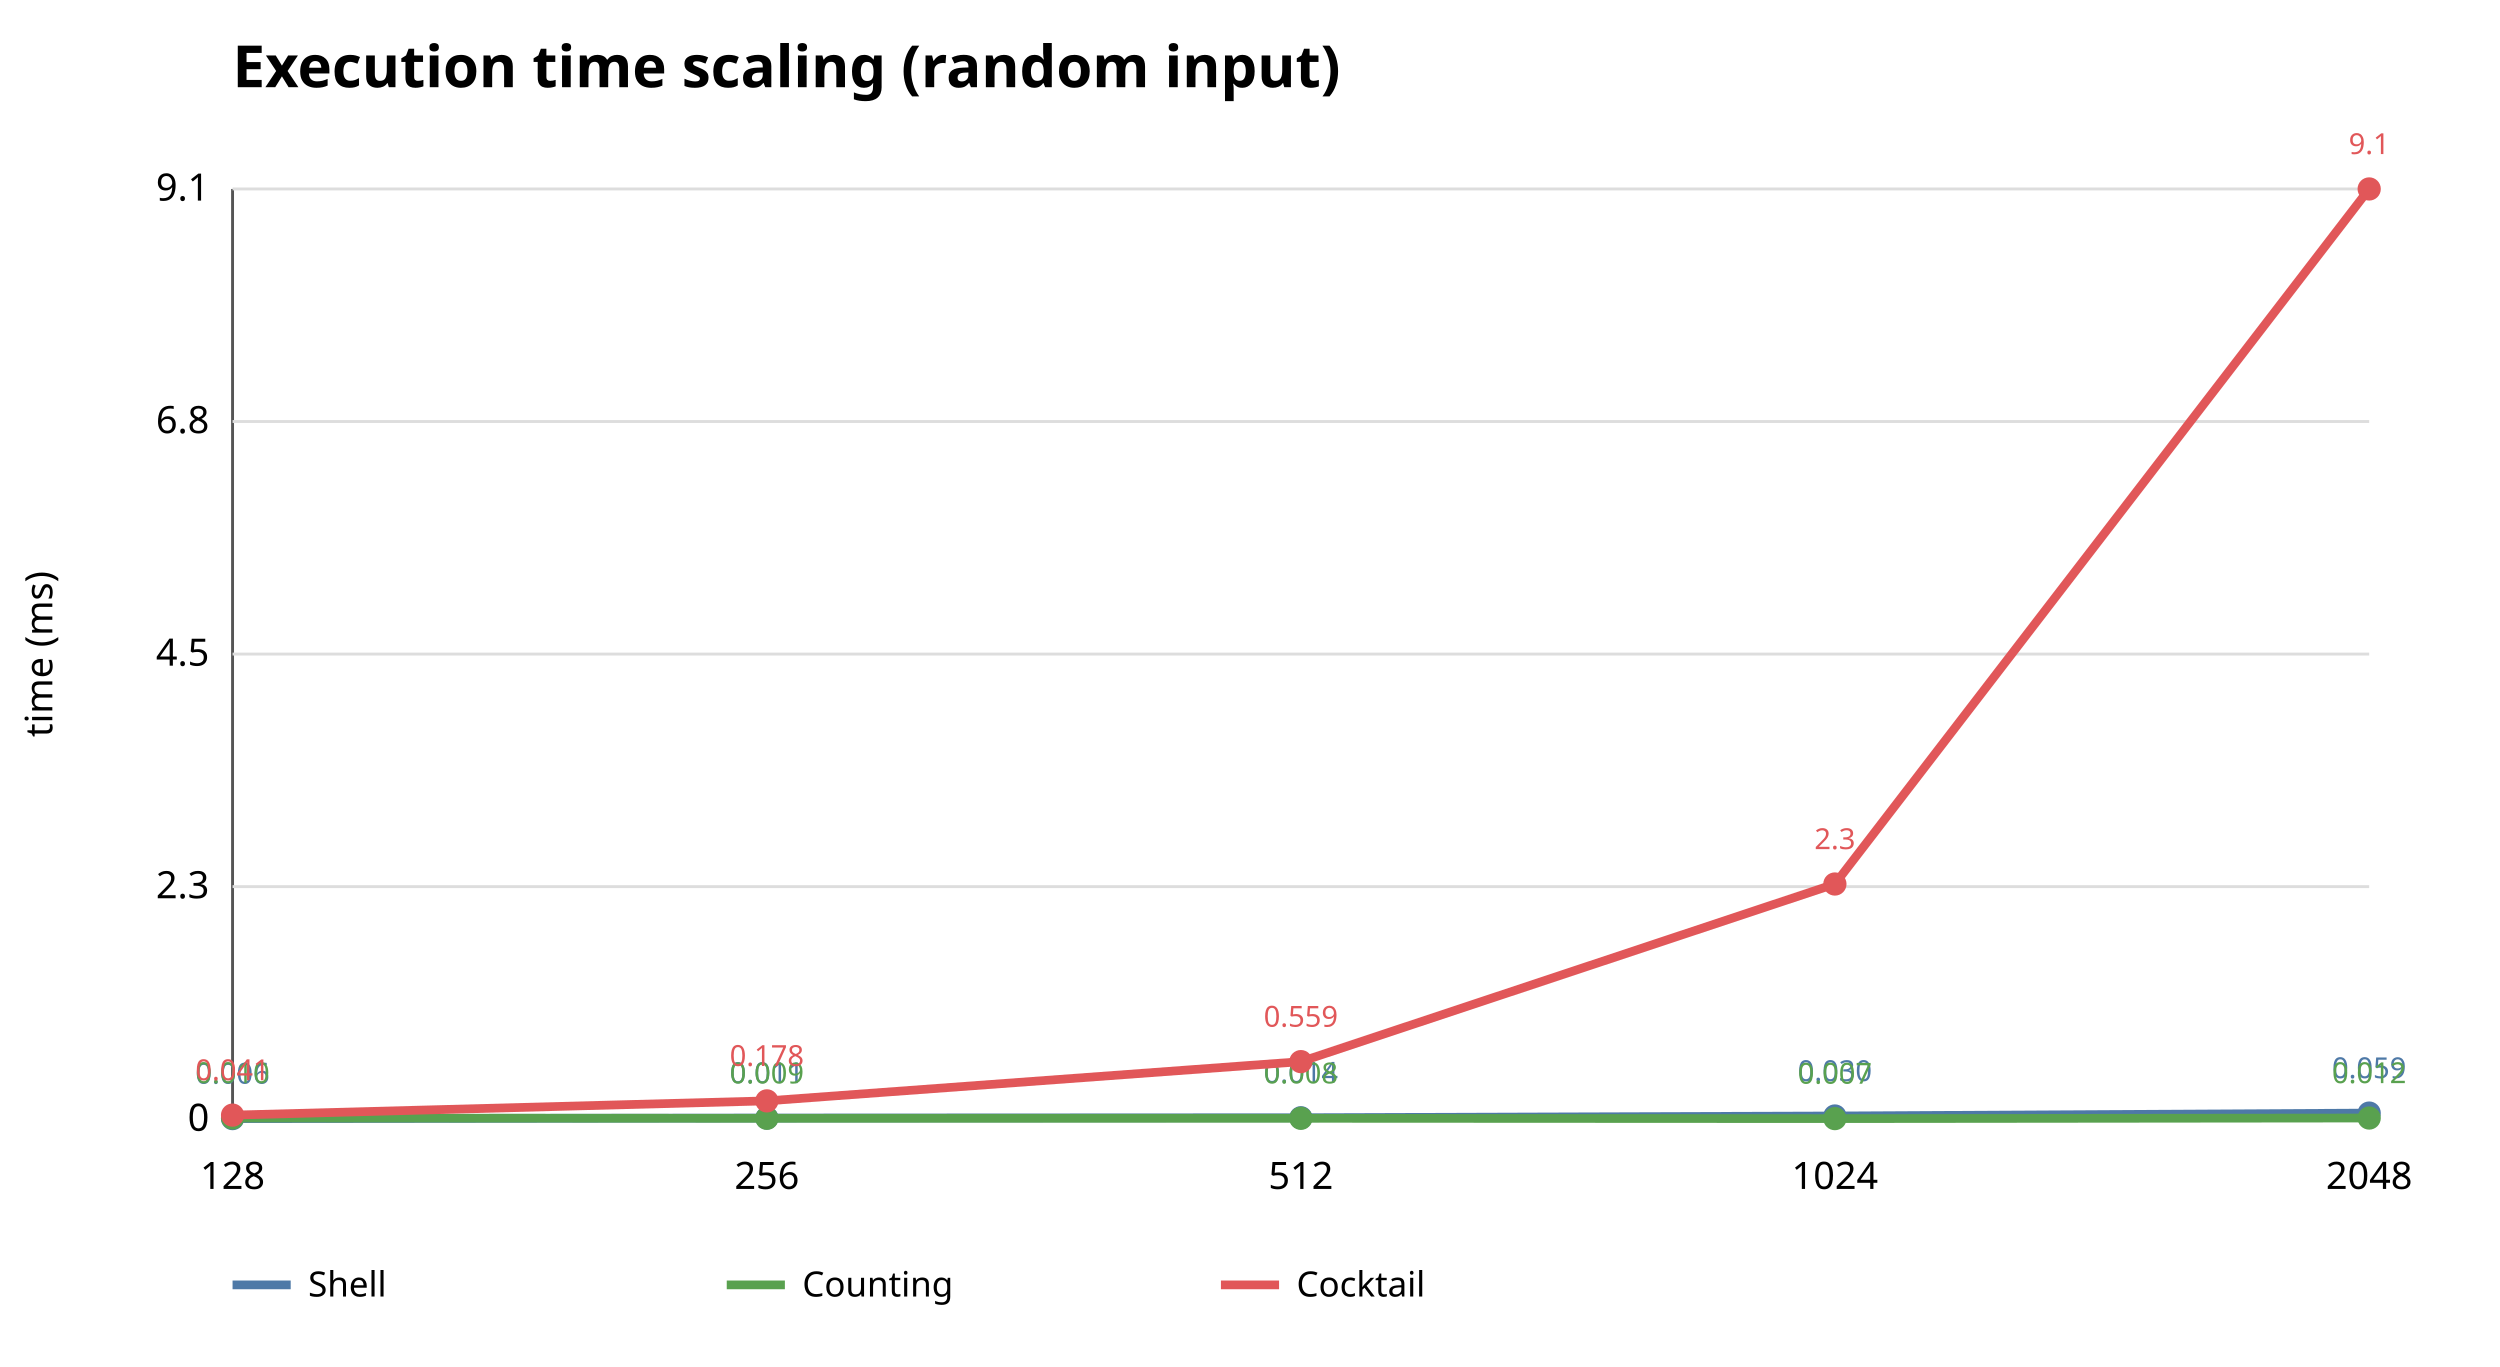
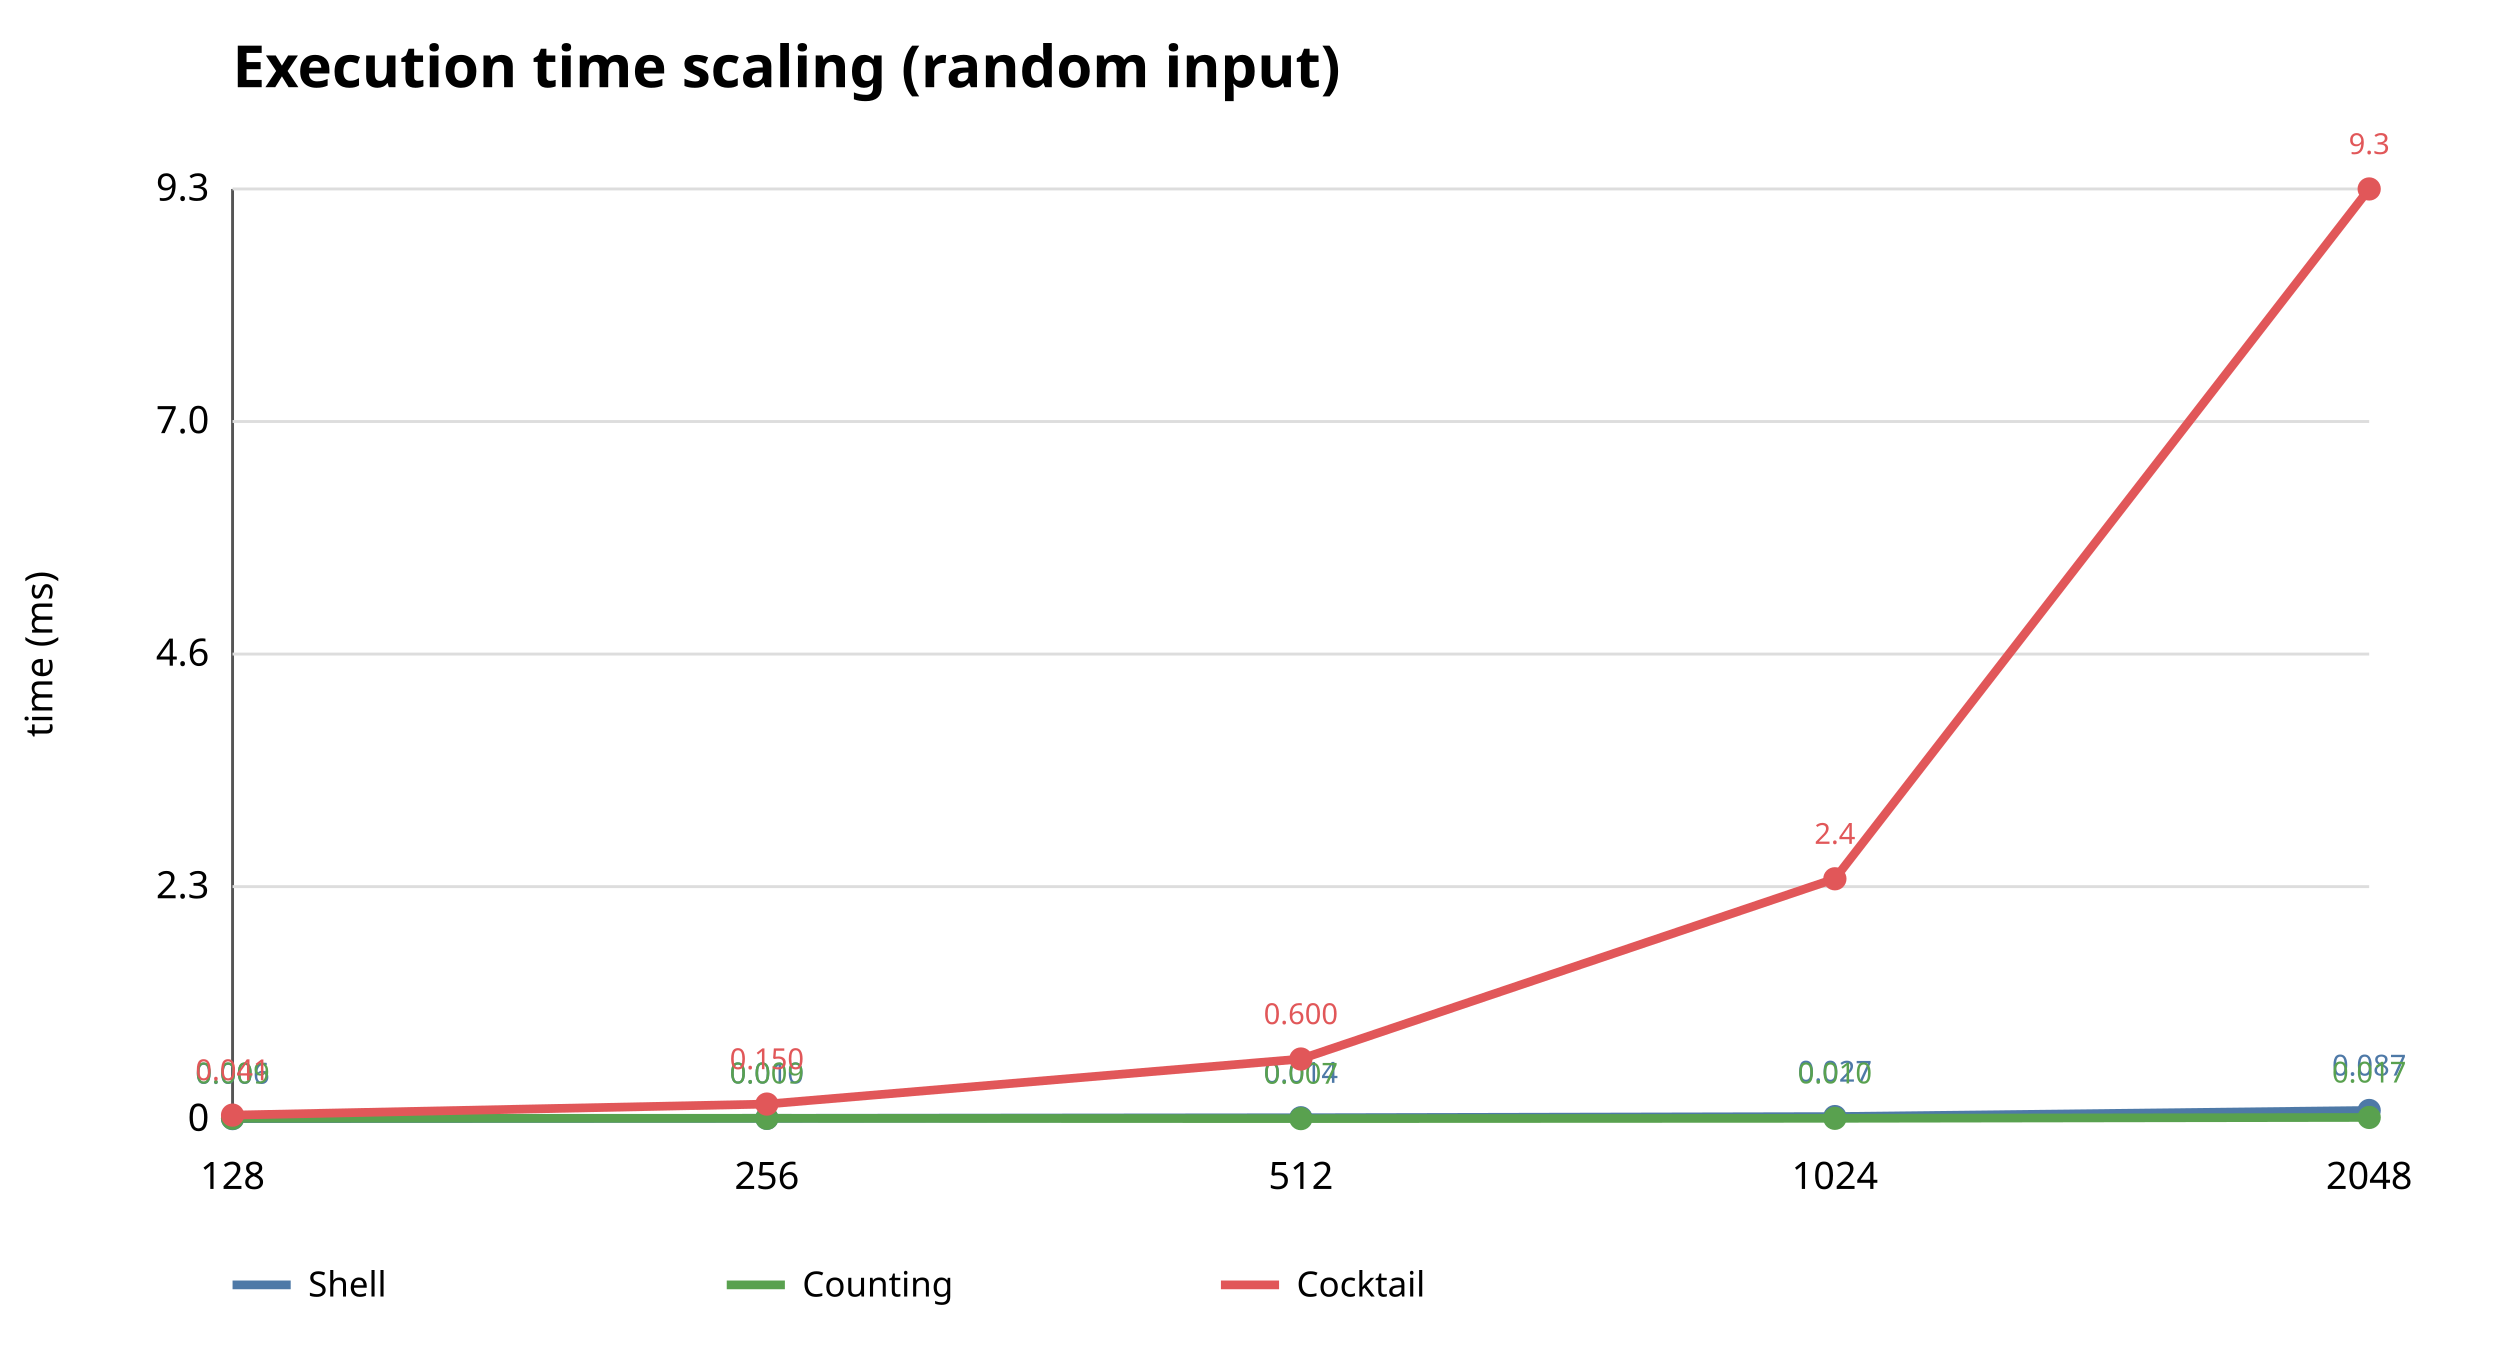
<svg xmlns="http://www.w3.org/2000/svg" viewBox="0 0 860 470">
  <style>text{font:13px sans-serif}.title{font-size:20px;font-weight:bold}.axis{stroke:#555}.grid{stroke:#ddd}.legend{font-size:12px}.point-label{font-size:10px}</style>
  <text class="title" x="80" y="30">Execution time scaling (random input)</text>
  <text transform="translate(18 225.0) rotate(-90)" text-anchor="middle">time (ms)</text>
  <line class="axis" x1="80" y1="65" x2="80" y2="385" />
  <line class="axis" x1="80" y1="385" x2="815" y2="385" />
  <line class="grid" x1="80" y1="385.0" x2="815" y2="385.0" />
  <text x="72" y="389.0" text-anchor="end">0</text>
  <line class="grid" x1="80" y1="305.0" x2="815" y2="305.0" />
  <text x="72" y="309.0" text-anchor="end">2.3</text>
  <line class="grid" x1="80" y1="225.0" x2="815" y2="225.0" />
-   <text x="72" y="229.0" text-anchor="end">4.5</text>
+   <text x="72" y="229.0" text-anchor="end">4.6</text>
  <line class="grid" x1="80" y1="145.0" x2="815" y2="145.0" />
-   <text x="72" y="149.0" text-anchor="end">6.8</text>
+   <text x="72" y="149.0" text-anchor="end">7.0</text>
  <line class="grid" x1="80" y1="65.0" x2="815" y2="65.0" />
-   <text x="72" y="69.0" text-anchor="end">9.1</text>
+   <text x="72" y="69.0" text-anchor="end">9.3</text>
  <text x="80.0" y="409" text-anchor="middle">128</text>
  <text x="263.8" y="409" text-anchor="middle">256</text>
  <text x="447.5" y="409" text-anchor="middle">512</text>
  <text x="631.2" y="409" text-anchor="middle">1024</text>
  <text x="815.0" y="409" text-anchor="middle">2048</text>
-   <polyline fill="none" stroke="#4e79a7" stroke-width="3" points="80.0,384.8 263.8,384.6 447.5,384.5 631.2,383.9 815.0,382.9" />
+   <polyline fill="none" stroke="#4e79a7" stroke-width="3" points="80.0,384.8 263.8,384.7 447.5,384.5 631.2,384.1 815.0,382.0" />
  <circle cx="80.0" cy="384.8" r="4" fill="#4e79a7" />
  <text class="point-label" x="80.0" y="372.8" text-anchor="middle" fill="#4e79a7">0.006</text>
-   <circle cx="263.8" cy="384.6" r="4" fill="#4e79a7" />
-   <text class="point-label" x="263.8" y="372.6" text-anchor="middle" fill="#4e79a7">0.011</text>
+   <circle cx="263.8" cy="384.7" r="4" fill="#4e79a7" />
+   <text class="point-label" x="263.8" y="372.7" text-anchor="middle" fill="#4e79a7">0.010</text>
  <circle cx="447.5" cy="384.5" r="4" fill="#4e79a7" />
  <text class="point-label" x="447.5" y="372.5" text-anchor="middle" fill="#4e79a7">0.014</text>
-   <circle cx="631.2" cy="383.9" r="4" fill="#4e79a7" />
-   <text class="point-label" x="631.2" y="371.9" text-anchor="middle" fill="#4e79a7">0.030</text>
-   <circle cx="815.0" cy="382.9" r="4" fill="#4e79a7" />
-   <text class="point-label" x="815.0" y="370.9" text-anchor="middle" fill="#4e79a7">0.059</text>
-   <polyline fill="none" stroke="#59a14f" stroke-width="3" points="80.0,384.6 263.8,384.7 447.5,384.7 631.2,384.8 815.0,384.6" />
-   <circle cx="80.0" cy="384.6" r="4" fill="#59a14f" />
-   <text class="point-label" x="80.0" y="372.6" text-anchor="middle" fill="#59a14f">0.010</text>
+   <circle cx="631.2" cy="384.1" r="4" fill="#4e79a7" />
+   <text class="point-label" x="631.2" y="372.1" text-anchor="middle" fill="#4e79a7">0.027</text>
+   <circle cx="815.0" cy="382.0" r="4" fill="#4e79a7" />
+   <text class="point-label" x="815.0" y="370.0" text-anchor="middle" fill="#4e79a7">0.087</text>
+   <polyline fill="none" stroke="#59a14f" stroke-width="3" points="80.0,384.7 263.8,384.7 447.5,384.8 631.2,384.7 815.0,384.4" />
+   <circle cx="80.0" cy="384.7" r="4" fill="#59a14f" />
+   <text class="point-label" x="80.0" y="372.7" text-anchor="middle" fill="#59a14f">0.009</text>
  <circle cx="263.8" cy="384.7" r="4" fill="#59a14f" />
  <text class="point-label" x="263.8" y="372.7" text-anchor="middle" fill="#59a14f">0.009</text>
-   <circle cx="447.5" cy="384.7" r="4" fill="#59a14f" />
-   <text class="point-label" x="447.5" y="372.7" text-anchor="middle" fill="#59a14f">0.008</text>
-   <circle cx="631.2" cy="384.8" r="4" fill="#59a14f" />
-   <text class="point-label" x="631.2" y="372.8" text-anchor="middle" fill="#59a14f">0.007</text>
-   <circle cx="815.0" cy="384.6" r="4" fill="#59a14f" />
-   <text class="point-label" x="815.0" y="372.6" text-anchor="middle" fill="#59a14f">0.012</text>
-   <polyline fill="none" stroke="#e15759" stroke-width="3" points="80.0,383.6 263.8,378.7 447.5,365.2 631.2,304.1 815.0,65.0" />
+   <circle cx="447.5" cy="384.8" r="4" fill="#59a14f" />
+   <text class="point-label" x="447.5" y="372.8" text-anchor="middle" fill="#59a14f">0.007</text>
+   <circle cx="631.2" cy="384.7" r="4" fill="#59a14f" />
+   <text class="point-label" x="631.2" y="372.7" text-anchor="middle" fill="#59a14f">0.010</text>
+   <circle cx="815.0" cy="384.4" r="4" fill="#59a14f" />
+   <text class="point-label" x="815.0" y="372.4" text-anchor="middle" fill="#59a14f">0.017</text>
+   <polyline fill="none" stroke="#e15759" stroke-width="3" points="80.0,383.6 263.8,379.8 447.5,364.3 631.2,302.3 815.0,65.0" />
  <circle cx="80.0" cy="383.6" r="4" fill="#e15759" />
  <text class="point-label" x="80.0" y="371.6" text-anchor="middle" fill="#e15759">0.041</text>
-   <circle cx="263.8" cy="378.7" r="4" fill="#e15759" />
-   <text class="point-label" x="263.8" y="366.7" text-anchor="middle" fill="#e15759">0.178</text>
-   <circle cx="447.5" cy="365.2" r="4" fill="#e15759" />
-   <text class="point-label" x="447.5" y="353.2" text-anchor="middle" fill="#e15759">0.559</text>
-   <circle cx="631.2" cy="304.1" r="4" fill="#e15759" />
-   <text class="point-label" x="631.2" y="292.1" text-anchor="middle" fill="#e15759">2.3</text>
+   <circle cx="263.8" cy="379.8" r="4" fill="#e15759" />
+   <text class="point-label" x="263.8" y="367.8" text-anchor="middle" fill="#e15759">0.150</text>
+   <circle cx="447.5" cy="364.3" r="4" fill="#e15759" />
+   <text class="point-label" x="447.5" y="352.3" text-anchor="middle" fill="#e15759">0.600</text>
+   <circle cx="631.2" cy="302.3" r="4" fill="#e15759" />
+   <text class="point-label" x="631.2" y="290.3" text-anchor="middle" fill="#e15759">2.4</text>
  <circle cx="815.0" cy="65.0" r="4" fill="#e15759" />
-   <text class="point-label" x="815.0" y="53.0" text-anchor="middle" fill="#e15759">9.1</text>
+   <text class="point-label" x="815.0" y="53.0" text-anchor="middle" fill="#e15759">9.3</text>
  <line x1="80" y1="442" x2="100" y2="442" stroke="#4e79a7" stroke-width="3" />
  <text class="legend" x="106" y="446">Shell</text>
  <line x1="250" y1="442" x2="270" y2="442" stroke="#59a14f" stroke-width="3" />
  <text class="legend" x="276" y="446">Counting</text>
  <line x1="420" y1="442" x2="440" y2="442" stroke="#e15759" stroke-width="3" />
  <text class="legend" x="446" y="446">Cocktail</text>
</svg>
